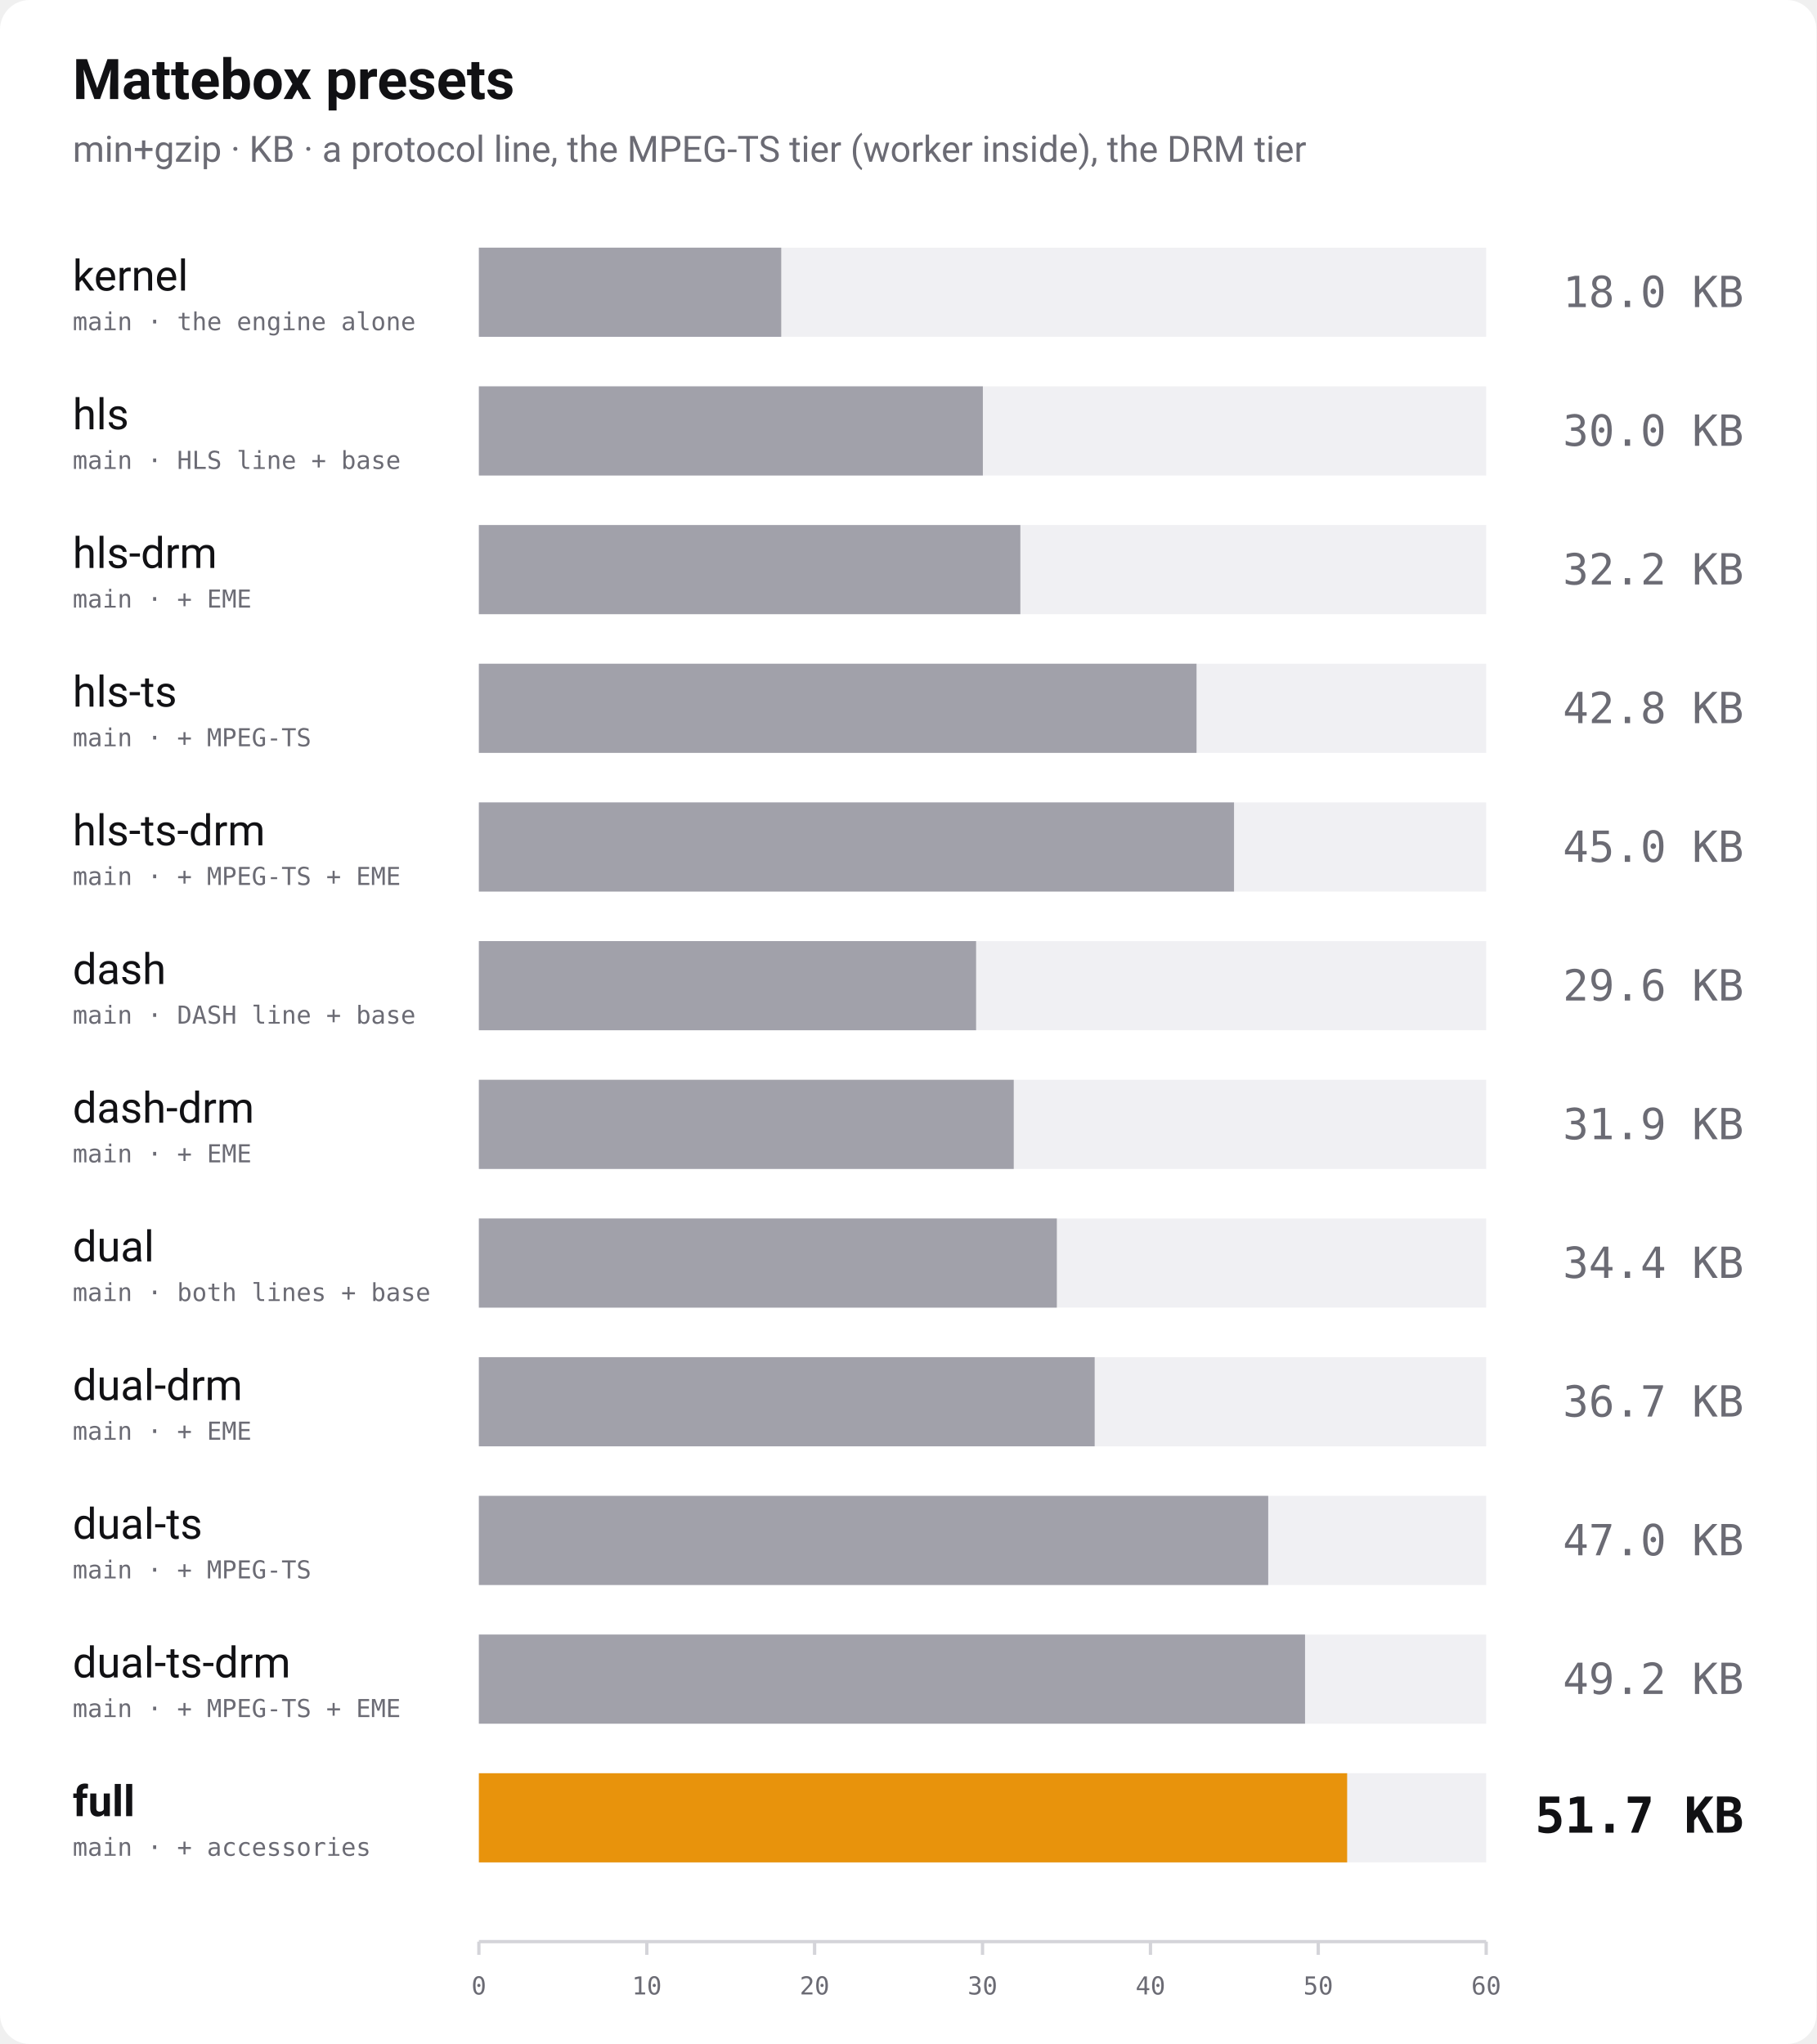
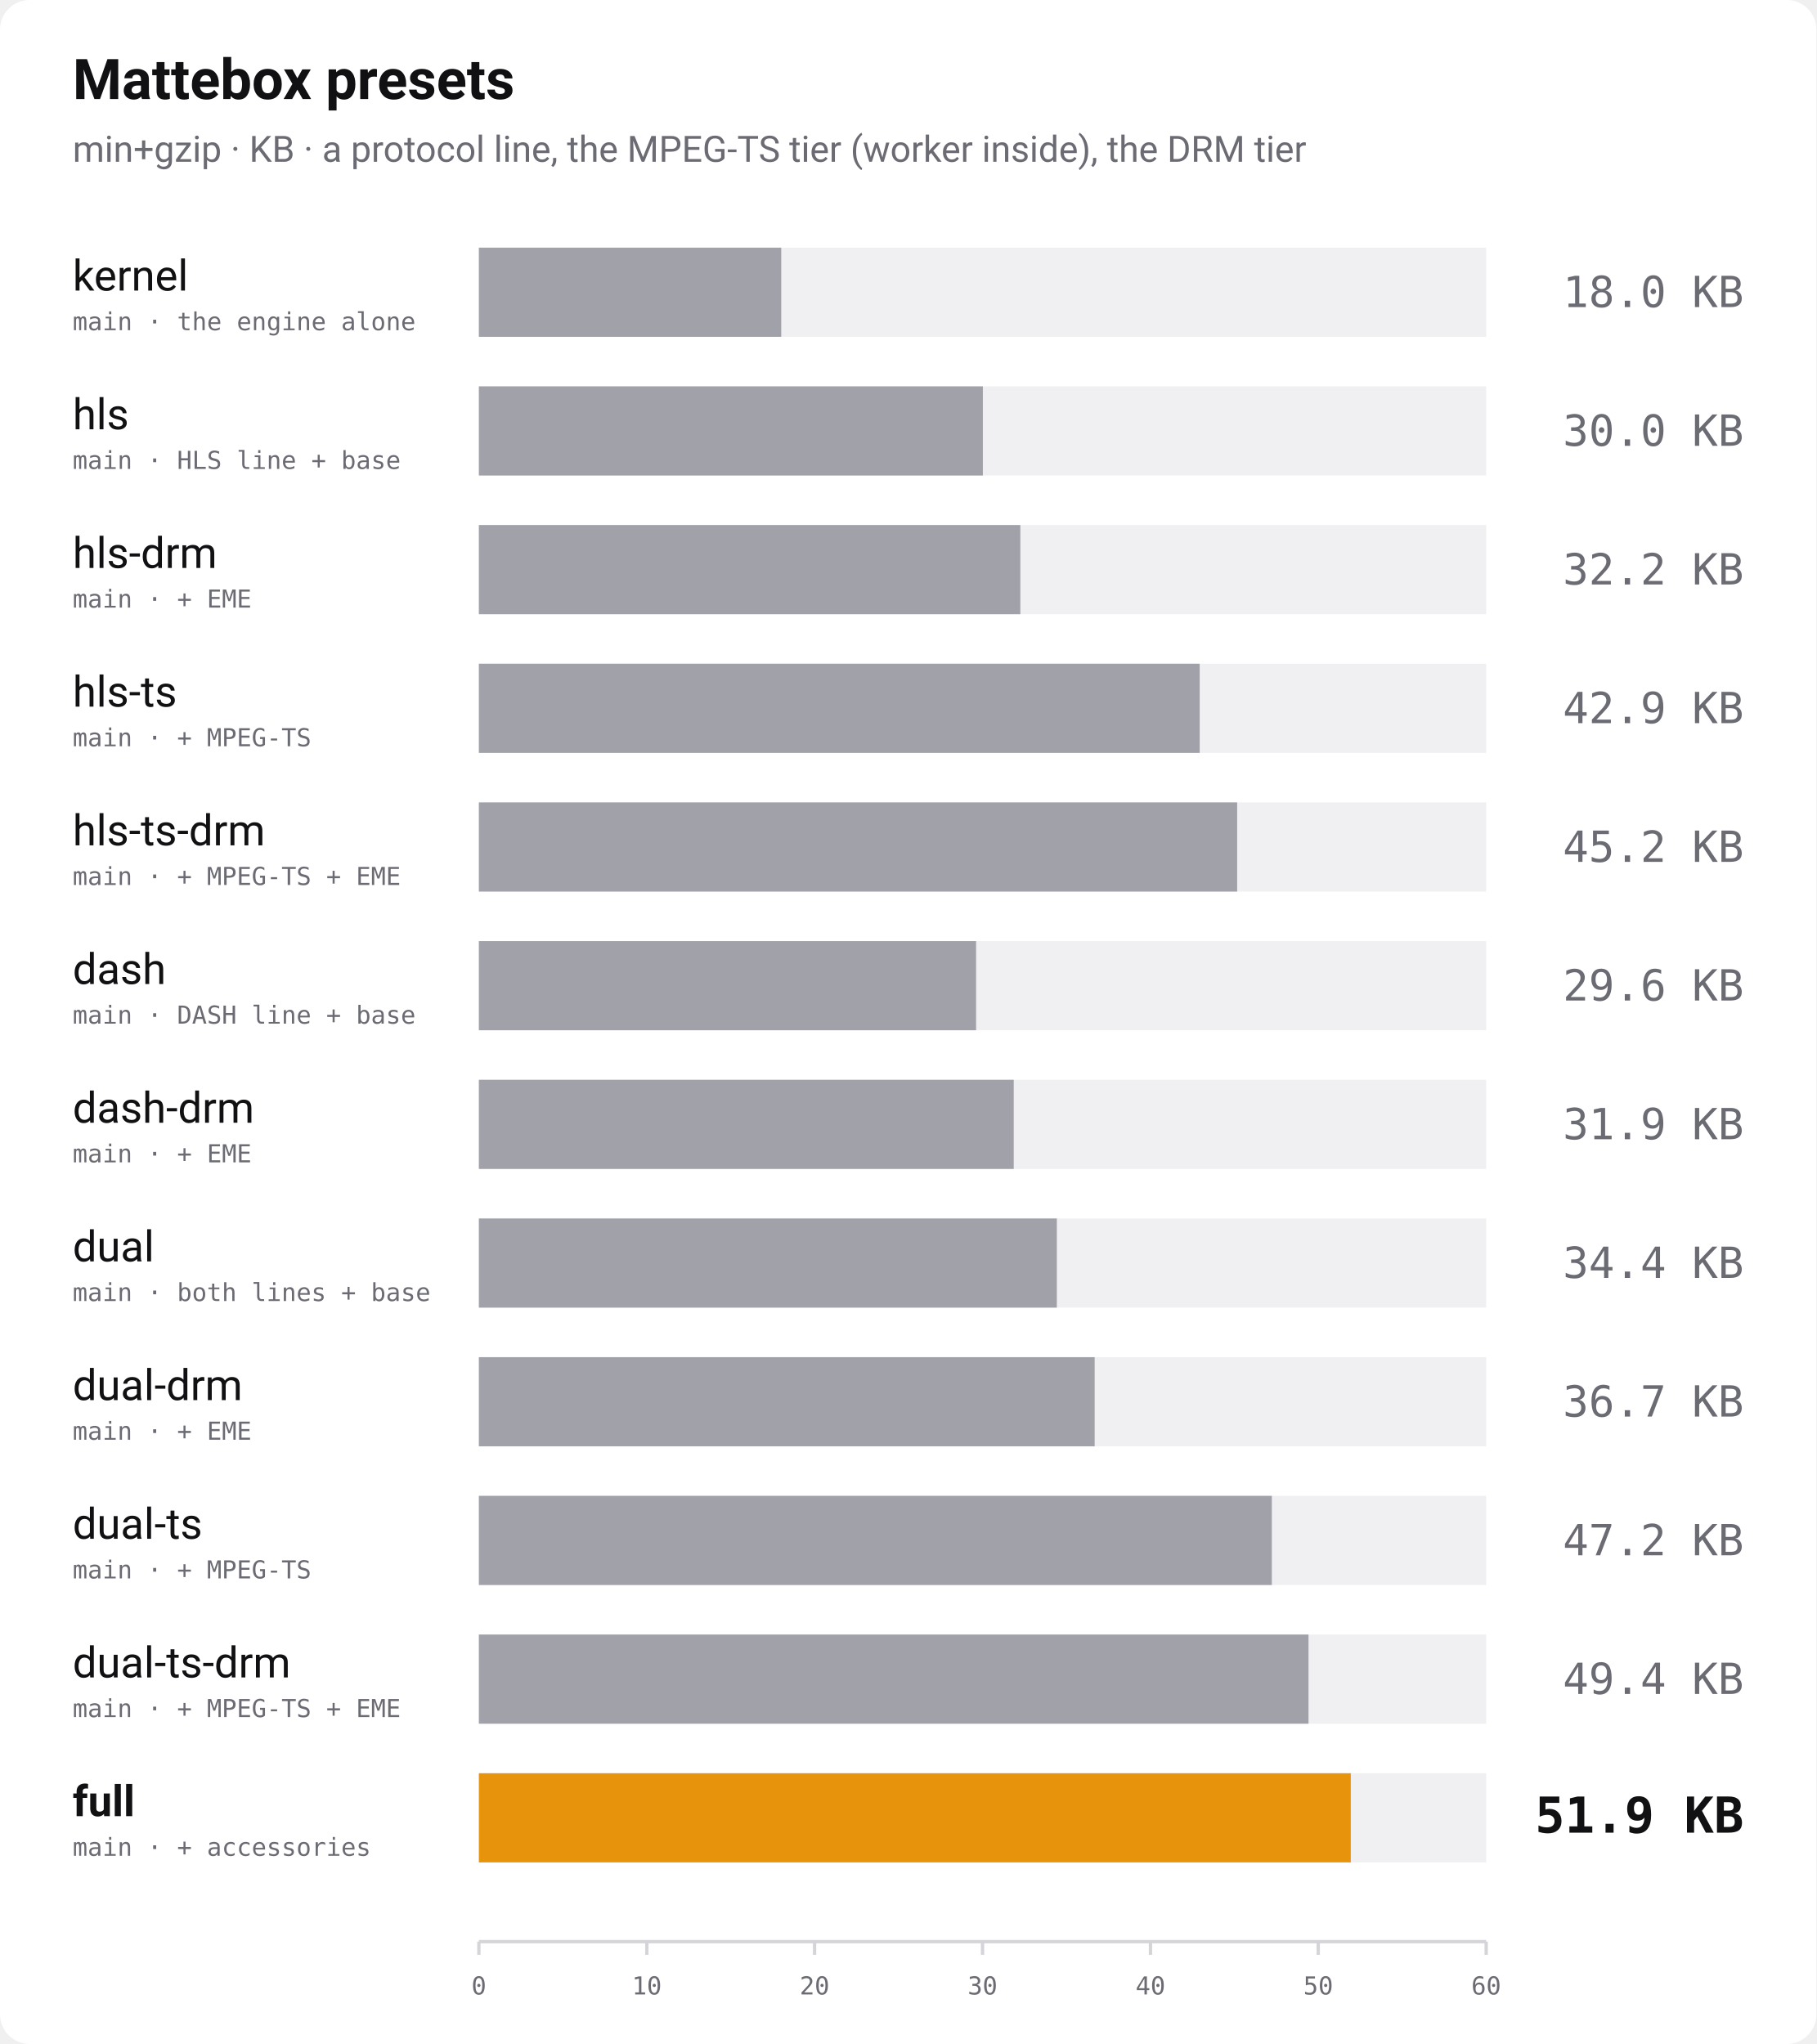
<svg xmlns="http://www.w3.org/2000/svg" width="1100" height="1238" viewBox="0 0 1100 1238" role="img" aria-label="Bundle size of every Mattebox preset, min+gzip">
  <rect width="1100" height="1238" rx="18" fill="#ffffff" />
  <text x="44" y="60" font-family="-apple-system, 'Segoe UI', Roboto, Helvetica, Arial, sans-serif" font-size="34" font-weight="700" fill="#111114">Mattebox presets</text>
  <text x="44" y="98" font-family="-apple-system, 'Segoe UI', Roboto, Helvetica, Arial, sans-serif" font-size="22" fill="#6b6b74">min+gzip · KB · a protocol line, the MPEG-TS tier (worker inside), the DRM tier</text>
  <text x="44" y="176" font-family="-apple-system, 'Segoe UI', Roboto, Helvetica, Arial, sans-serif" font-size="26" font-weight="400" fill="#111114">kernel</text>
  <text x="44" y="200" font-family="ui-monospace, 'SF Mono', Menlo, Consolas, monospace" font-size="15" fill="#6b6b74">main · the engine alone</text>
  <rect x="290" y="150" width="610" height="54" fill="#f0f0f3" />
  <rect x="290" y="150" width="183.1" height="54" fill="#a1a1aa" />
  <text x="1056" y="186" text-anchor="end" font-family="ui-monospace, 'SF Mono', Menlo, Consolas, monospace" font-size="26" font-weight="400" fill="#6b6b74">18.0 KB</text>
  <text x="44" y="260" font-family="-apple-system, 'Segoe UI', Roboto, Helvetica, Arial, sans-serif" font-size="26" font-weight="400" fill="#111114">hls</text>
  <text x="44" y="284" font-family="ui-monospace, 'SF Mono', Menlo, Consolas, monospace" font-size="15" fill="#6b6b74">main · HLS line + base</text>
  <rect x="290" y="234" width="610" height="54" fill="#f0f0f3" />
  <rect x="290" y="234" width="305.2" height="54" fill="#a1a1aa" />
  <text x="1056" y="270" text-anchor="end" font-family="ui-monospace, 'SF Mono', Menlo, Consolas, monospace" font-size="26" font-weight="400" fill="#6b6b74">30.0 KB</text>
  <text x="44" y="344" font-family="-apple-system, 'Segoe UI', Roboto, Helvetica, Arial, sans-serif" font-size="26" font-weight="400" fill="#111114">hls-drm</text>
  <text x="44" y="368" font-family="ui-monospace, 'SF Mono', Menlo, Consolas, monospace" font-size="15" fill="#6b6b74">main · + EME</text>
  <rect x="290" y="318" width="610" height="54" fill="#f0f0f3" />
  <rect x="290" y="318" width="327.9" height="54" fill="#a1a1aa" />
  <text x="1056" y="354" text-anchor="end" font-family="ui-monospace, 'SF Mono', Menlo, Consolas, monospace" font-size="26" font-weight="400" fill="#6b6b74">32.2 KB</text>
  <text x="44" y="428" font-family="-apple-system, 'Segoe UI', Roboto, Helvetica, Arial, sans-serif" font-size="26" font-weight="400" fill="#111114">hls-ts</text>
  <text x="44" y="452" font-family="ui-monospace, 'SF Mono', Menlo, Consolas, monospace" font-size="15" fill="#6b6b74">main · + MPEG-TS</text>
  <rect x="290" y="402" width="610" height="54" fill="#f0f0f3" />
-   <rect x="290" y="402" width="434.6" height="54" fill="#a1a1aa" />
-   <text x="1056" y="438" text-anchor="end" font-family="ui-monospace, 'SF Mono', Menlo, Consolas, monospace" font-size="26" font-weight="400" fill="#6b6b74">42.8 KB</text>
+   <rect x="290" y="402" width="436.5" height="54" fill="#a1a1aa" />
+   <text x="1056" y="438" text-anchor="end" font-family="ui-monospace, 'SF Mono', Menlo, Consolas, monospace" font-size="26" font-weight="400" fill="#6b6b74">42.9 KB</text>
  <text x="44" y="512" font-family="-apple-system, 'Segoe UI', Roboto, Helvetica, Arial, sans-serif" font-size="26" font-weight="400" fill="#111114">hls-ts-drm</text>
  <text x="44" y="536" font-family="ui-monospace, 'SF Mono', Menlo, Consolas, monospace" font-size="15" fill="#6b6b74">main · + MPEG-TS + EME</text>
  <rect x="290" y="486" width="610" height="54" fill="#f0f0f3" />
-   <rect x="290" y="486" width="457.3" height="54" fill="#a1a1aa" />
-   <text x="1056" y="522" text-anchor="end" font-family="ui-monospace, 'SF Mono', Menlo, Consolas, monospace" font-size="26" font-weight="400" fill="#6b6b74">45.0 KB</text>
+   <rect x="290" y="486" width="459.2" height="54" fill="#a1a1aa" />
+   <text x="1056" y="522" text-anchor="end" font-family="ui-monospace, 'SF Mono', Menlo, Consolas, monospace" font-size="26" font-weight="400" fill="#6b6b74">45.2 KB</text>
  <text x="44" y="596" font-family="-apple-system, 'Segoe UI', Roboto, Helvetica, Arial, sans-serif" font-size="26" font-weight="400" fill="#111114">dash</text>
  <text x="44" y="620" font-family="ui-monospace, 'SF Mono', Menlo, Consolas, monospace" font-size="15" fill="#6b6b74">main · DASH line + base</text>
  <rect x="290" y="570" width="610" height="54" fill="#f0f0f3" />
  <rect x="290" y="570" width="301.1" height="54" fill="#a1a1aa" />
  <text x="1056" y="606" text-anchor="end" font-family="ui-monospace, 'SF Mono', Menlo, Consolas, monospace" font-size="26" font-weight="400" fill="#6b6b74">29.6 KB</text>
  <text x="44" y="680" font-family="-apple-system, 'Segoe UI', Roboto, Helvetica, Arial, sans-serif" font-size="26" font-weight="400" fill="#111114">dash-drm</text>
  <text x="44" y="704" font-family="ui-monospace, 'SF Mono', Menlo, Consolas, monospace" font-size="15" fill="#6b6b74">main · + EME</text>
  <rect x="290" y="654" width="610" height="54" fill="#f0f0f3" />
  <rect x="290" y="654" width="323.9" height="54" fill="#a1a1aa" />
  <text x="1056" y="690" text-anchor="end" font-family="ui-monospace, 'SF Mono', Menlo, Consolas, monospace" font-size="26" font-weight="400" fill="#6b6b74">31.9 KB</text>
  <text x="44" y="764" font-family="-apple-system, 'Segoe UI', Roboto, Helvetica, Arial, sans-serif" font-size="26" font-weight="400" fill="#111114">dual</text>
  <text x="44" y="788" font-family="ui-monospace, 'SF Mono', Menlo, Consolas, monospace" font-size="15" fill="#6b6b74">main · both lines + base</text>
  <rect x="290" y="738" width="610" height="54" fill="#f0f0f3" />
  <rect x="290" y="738" width="350.0" height="54" fill="#a1a1aa" />
  <text x="1056" y="774" text-anchor="end" font-family="ui-monospace, 'SF Mono', Menlo, Consolas, monospace" font-size="26" font-weight="400" fill="#6b6b74">34.4 KB</text>
  <text x="44" y="848" font-family="-apple-system, 'Segoe UI', Roboto, Helvetica, Arial, sans-serif" font-size="26" font-weight="400" fill="#111114">dual-drm</text>
  <text x="44" y="872" font-family="ui-monospace, 'SF Mono', Menlo, Consolas, monospace" font-size="15" fill="#6b6b74">main · + EME</text>
  <rect x="290" y="822" width="610" height="54" fill="#f0f0f3" />
  <rect x="290" y="822" width="372.9" height="54" fill="#a1a1aa" />
  <text x="1056" y="858" text-anchor="end" font-family="ui-monospace, 'SF Mono', Menlo, Consolas, monospace" font-size="26" font-weight="400" fill="#6b6b74">36.7 KB</text>
  <text x="44" y="932" font-family="-apple-system, 'Segoe UI', Roboto, Helvetica, Arial, sans-serif" font-size="26" font-weight="400" fill="#111114">dual-ts</text>
  <text x="44" y="956" font-family="ui-monospace, 'SF Mono', Menlo, Consolas, monospace" font-size="15" fill="#6b6b74">main · + MPEG-TS</text>
  <rect x="290" y="906" width="610" height="54" fill="#f0f0f3" />
-   <rect x="290" y="906" width="478.0" height="54" fill="#a1a1aa" />
-   <text x="1056" y="942" text-anchor="end" font-family="ui-monospace, 'SF Mono', Menlo, Consolas, monospace" font-size="26" font-weight="400" fill="#6b6b74">47.0 KB</text>
+   <rect x="290" y="906" width="480.2" height="54" fill="#a1a1aa" />
+   <text x="1056" y="942" text-anchor="end" font-family="ui-monospace, 'SF Mono', Menlo, Consolas, monospace" font-size="26" font-weight="400" fill="#6b6b74">47.2 KB</text>
  <text x="44" y="1016" font-family="-apple-system, 'Segoe UI', Roboto, Helvetica, Arial, sans-serif" font-size="26" font-weight="400" fill="#111114">dual-ts-drm</text>
  <text x="44" y="1040" font-family="ui-monospace, 'SF Mono', Menlo, Consolas, monospace" font-size="15" fill="#6b6b74">main · + MPEG-TS + EME</text>
  <rect x="290" y="990" width="610" height="54" fill="#f0f0f3" />
-   <rect x="290" y="990" width="500.3" height="54" fill="#a1a1aa" />
-   <text x="1056" y="1026" text-anchor="end" font-family="ui-monospace, 'SF Mono', Menlo, Consolas, monospace" font-size="26" font-weight="400" fill="#6b6b74">49.2 KB</text>
+   <rect x="290" y="990" width="502.4" height="54" fill="#a1a1aa" />
+   <text x="1056" y="1026" text-anchor="end" font-family="ui-monospace, 'SF Mono', Menlo, Consolas, monospace" font-size="26" font-weight="400" fill="#6b6b74">49.4 KB</text>
  <text x="44" y="1100" font-family="-apple-system, 'Segoe UI', Roboto, Helvetica, Arial, sans-serif" font-size="26" font-weight="700" fill="#111114">full</text>
  <text x="44" y="1124" font-family="ui-monospace, 'SF Mono', Menlo, Consolas, monospace" font-size="15" fill="#6b6b74">main · + accessories</text>
  <rect x="290" y="1074" width="610" height="54" fill="#f0f0f3" />
-   <rect x="290" y="1074" width="525.8" height="54" fill="#e8930c" />
-   <text x="1056" y="1110" text-anchor="end" font-family="ui-monospace, 'SF Mono', Menlo, Consolas, monospace" font-size="30" font-weight="700" fill="#111114">51.7 KB</text>
+   <rect x="290" y="1074" width="528.0" height="54" fill="#e8930c" />
+   <text x="1056" y="1110" text-anchor="end" font-family="ui-monospace, 'SF Mono', Menlo, Consolas, monospace" font-size="30" font-weight="700" fill="#111114">51.9 KB</text>
  <line x1="290" y1="1176" x2="900" y2="1176" stroke="#d4d4d9" stroke-width="2" />
  <line x1="290.0" y1="1176" x2="290.0" y2="1184" stroke="#d4d4d9" stroke-width="2" />
  <text x="290.0" y="1208" text-anchor="middle" font-family="ui-monospace, 'SF Mono', Menlo, Consolas, monospace" font-size="15" fill="#6b6b74">0</text>
  <line x1="391.7" y1="1176" x2="391.7" y2="1184" stroke="#d4d4d9" stroke-width="2" />
  <text x="391.7" y="1208" text-anchor="middle" font-family="ui-monospace, 'SF Mono', Menlo, Consolas, monospace" font-size="15" fill="#6b6b74">10</text>
  <line x1="493.3" y1="1176" x2="493.3" y2="1184" stroke="#d4d4d9" stroke-width="2" />
  <text x="493.3" y="1208" text-anchor="middle" font-family="ui-monospace, 'SF Mono', Menlo, Consolas, monospace" font-size="15" fill="#6b6b74">20</text>
  <line x1="595.0" y1="1176" x2="595.0" y2="1184" stroke="#d4d4d9" stroke-width="2" />
  <text x="595.0" y="1208" text-anchor="middle" font-family="ui-monospace, 'SF Mono', Menlo, Consolas, monospace" font-size="15" fill="#6b6b74">30</text>
  <line x1="696.7" y1="1176" x2="696.7" y2="1184" stroke="#d4d4d9" stroke-width="2" />
  <text x="696.7" y="1208" text-anchor="middle" font-family="ui-monospace, 'SF Mono', Menlo, Consolas, monospace" font-size="15" fill="#6b6b74">40</text>
  <line x1="798.3" y1="1176" x2="798.3" y2="1184" stroke="#d4d4d9" stroke-width="2" />
  <text x="798.3" y="1208" text-anchor="middle" font-family="ui-monospace, 'SF Mono', Menlo, Consolas, monospace" font-size="15" fill="#6b6b74">50</text>
  <line x1="900.0" y1="1176" x2="900.0" y2="1184" stroke="#d4d4d9" stroke-width="2" />
  <text x="900.0" y="1208" text-anchor="middle" font-family="ui-monospace, 'SF Mono', Menlo, Consolas, monospace" font-size="15" fill="#6b6b74">60</text>
</svg>
